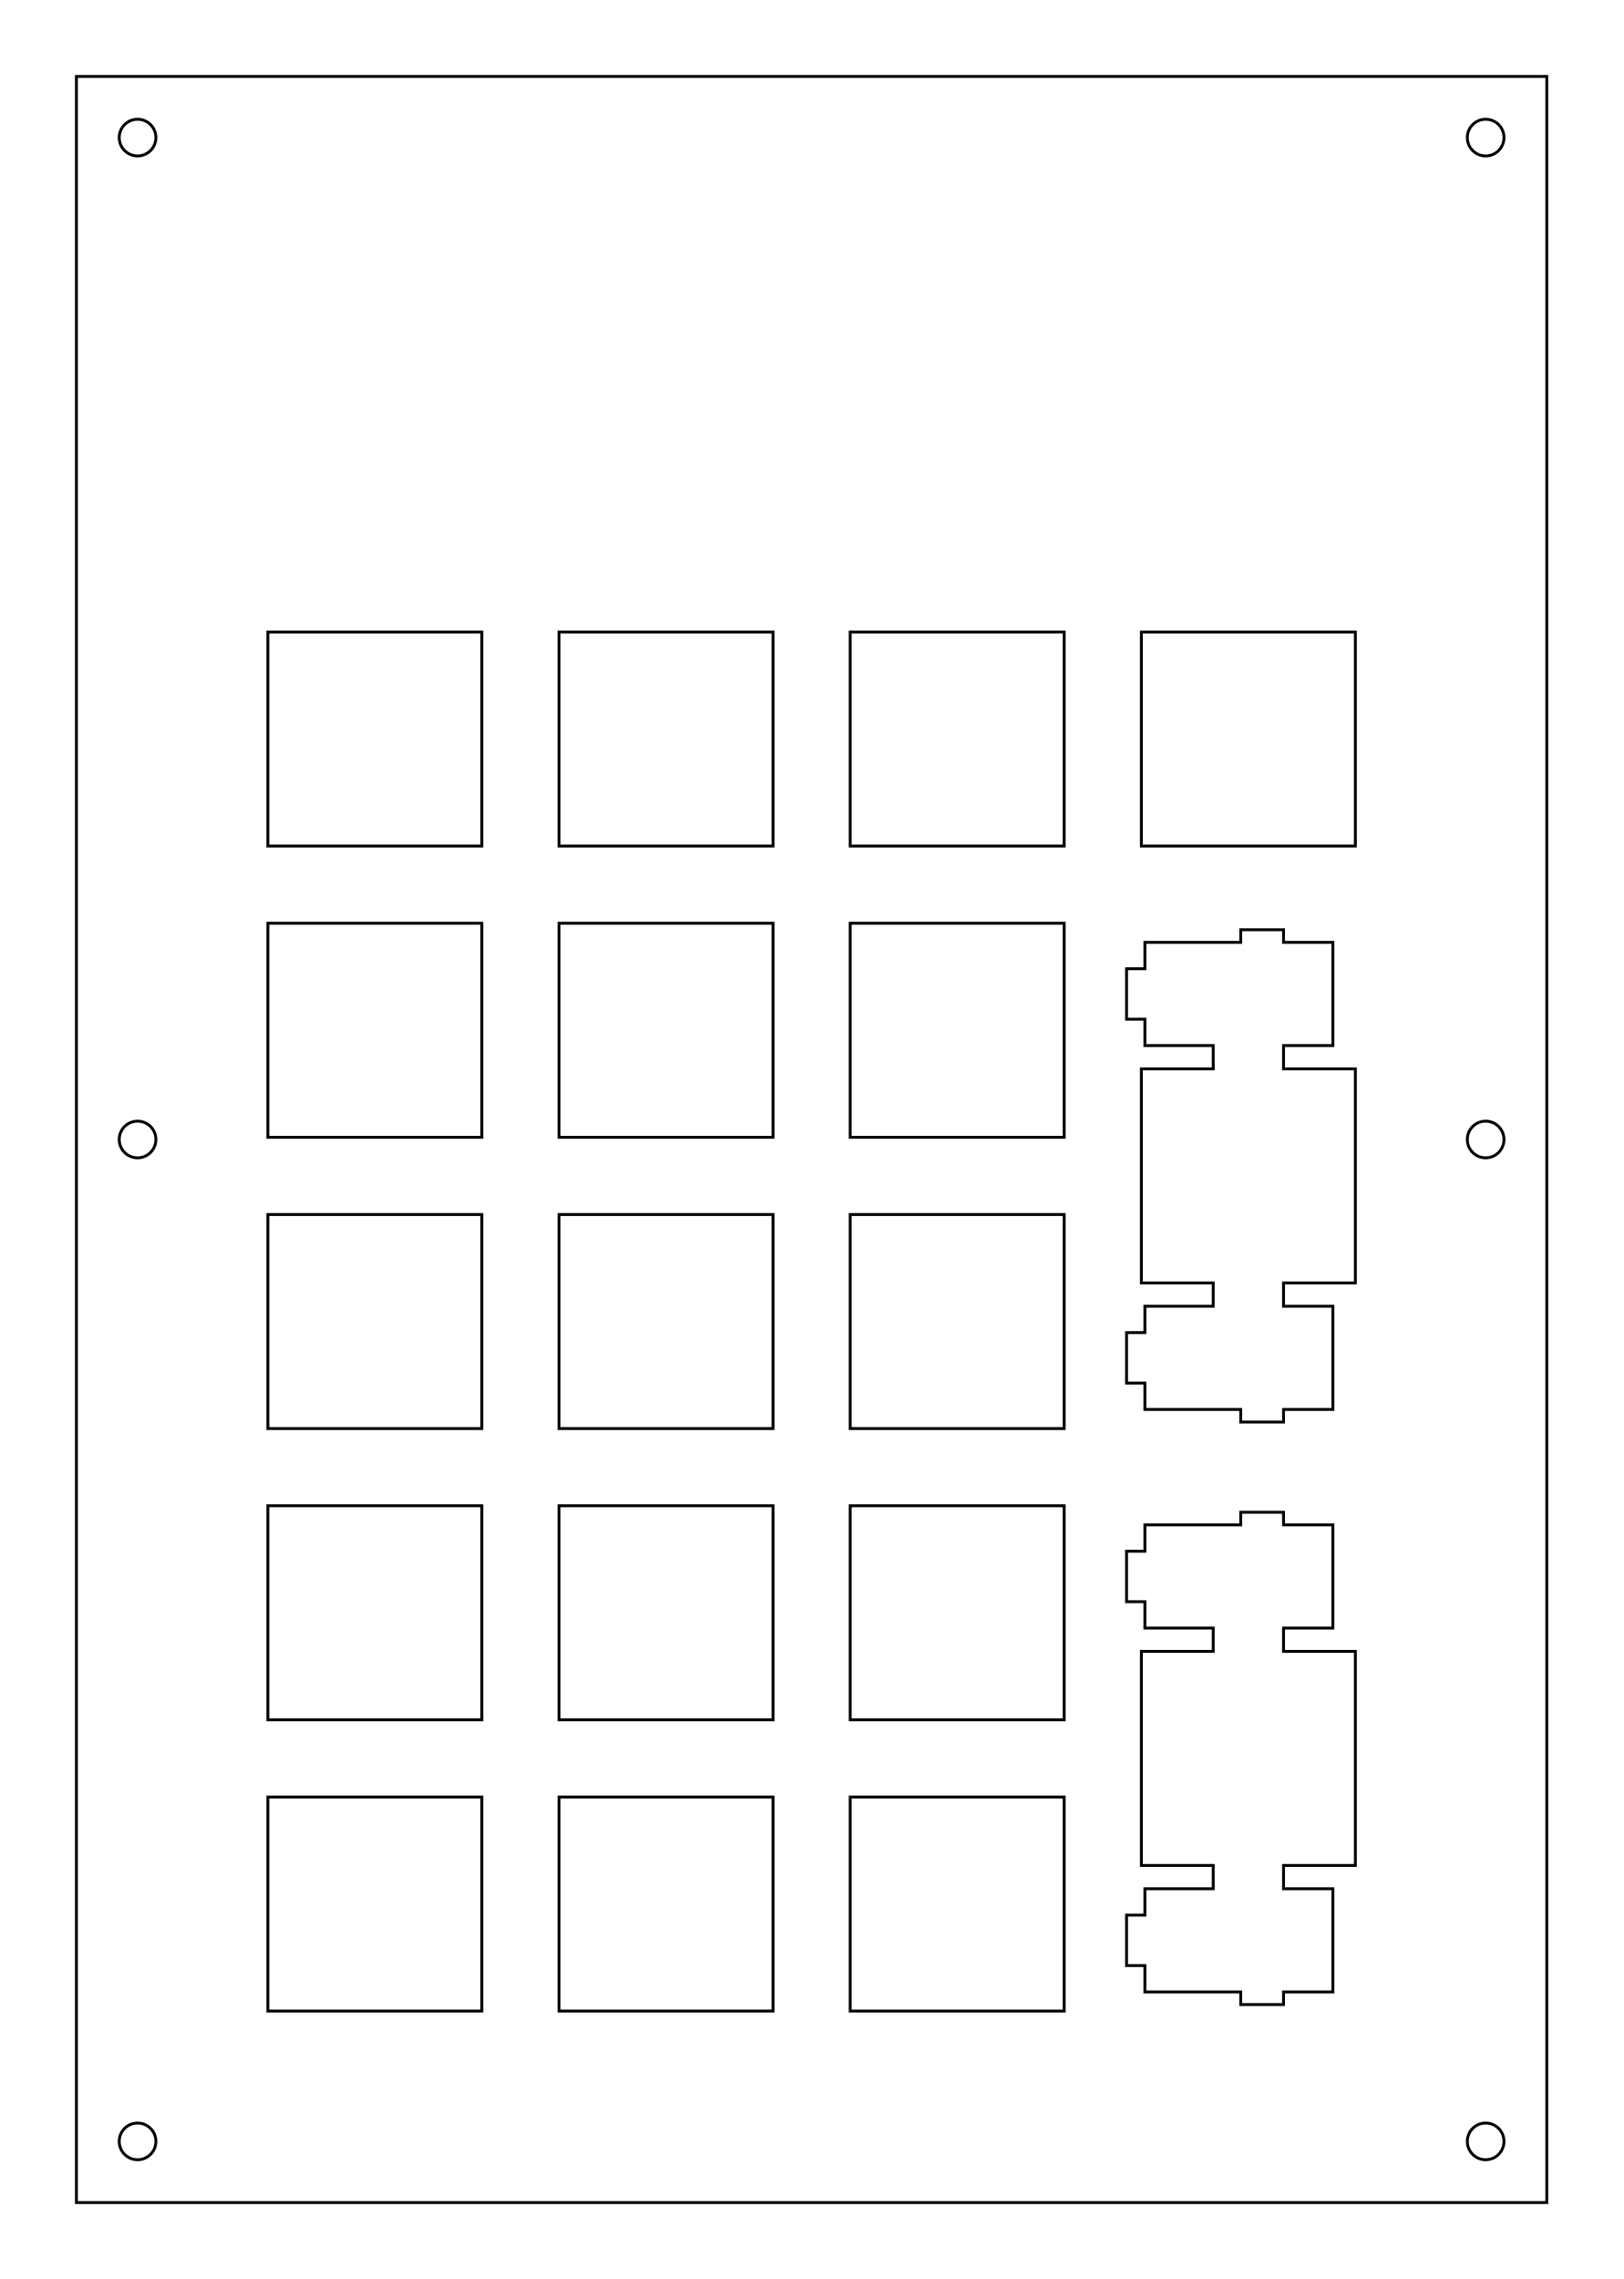
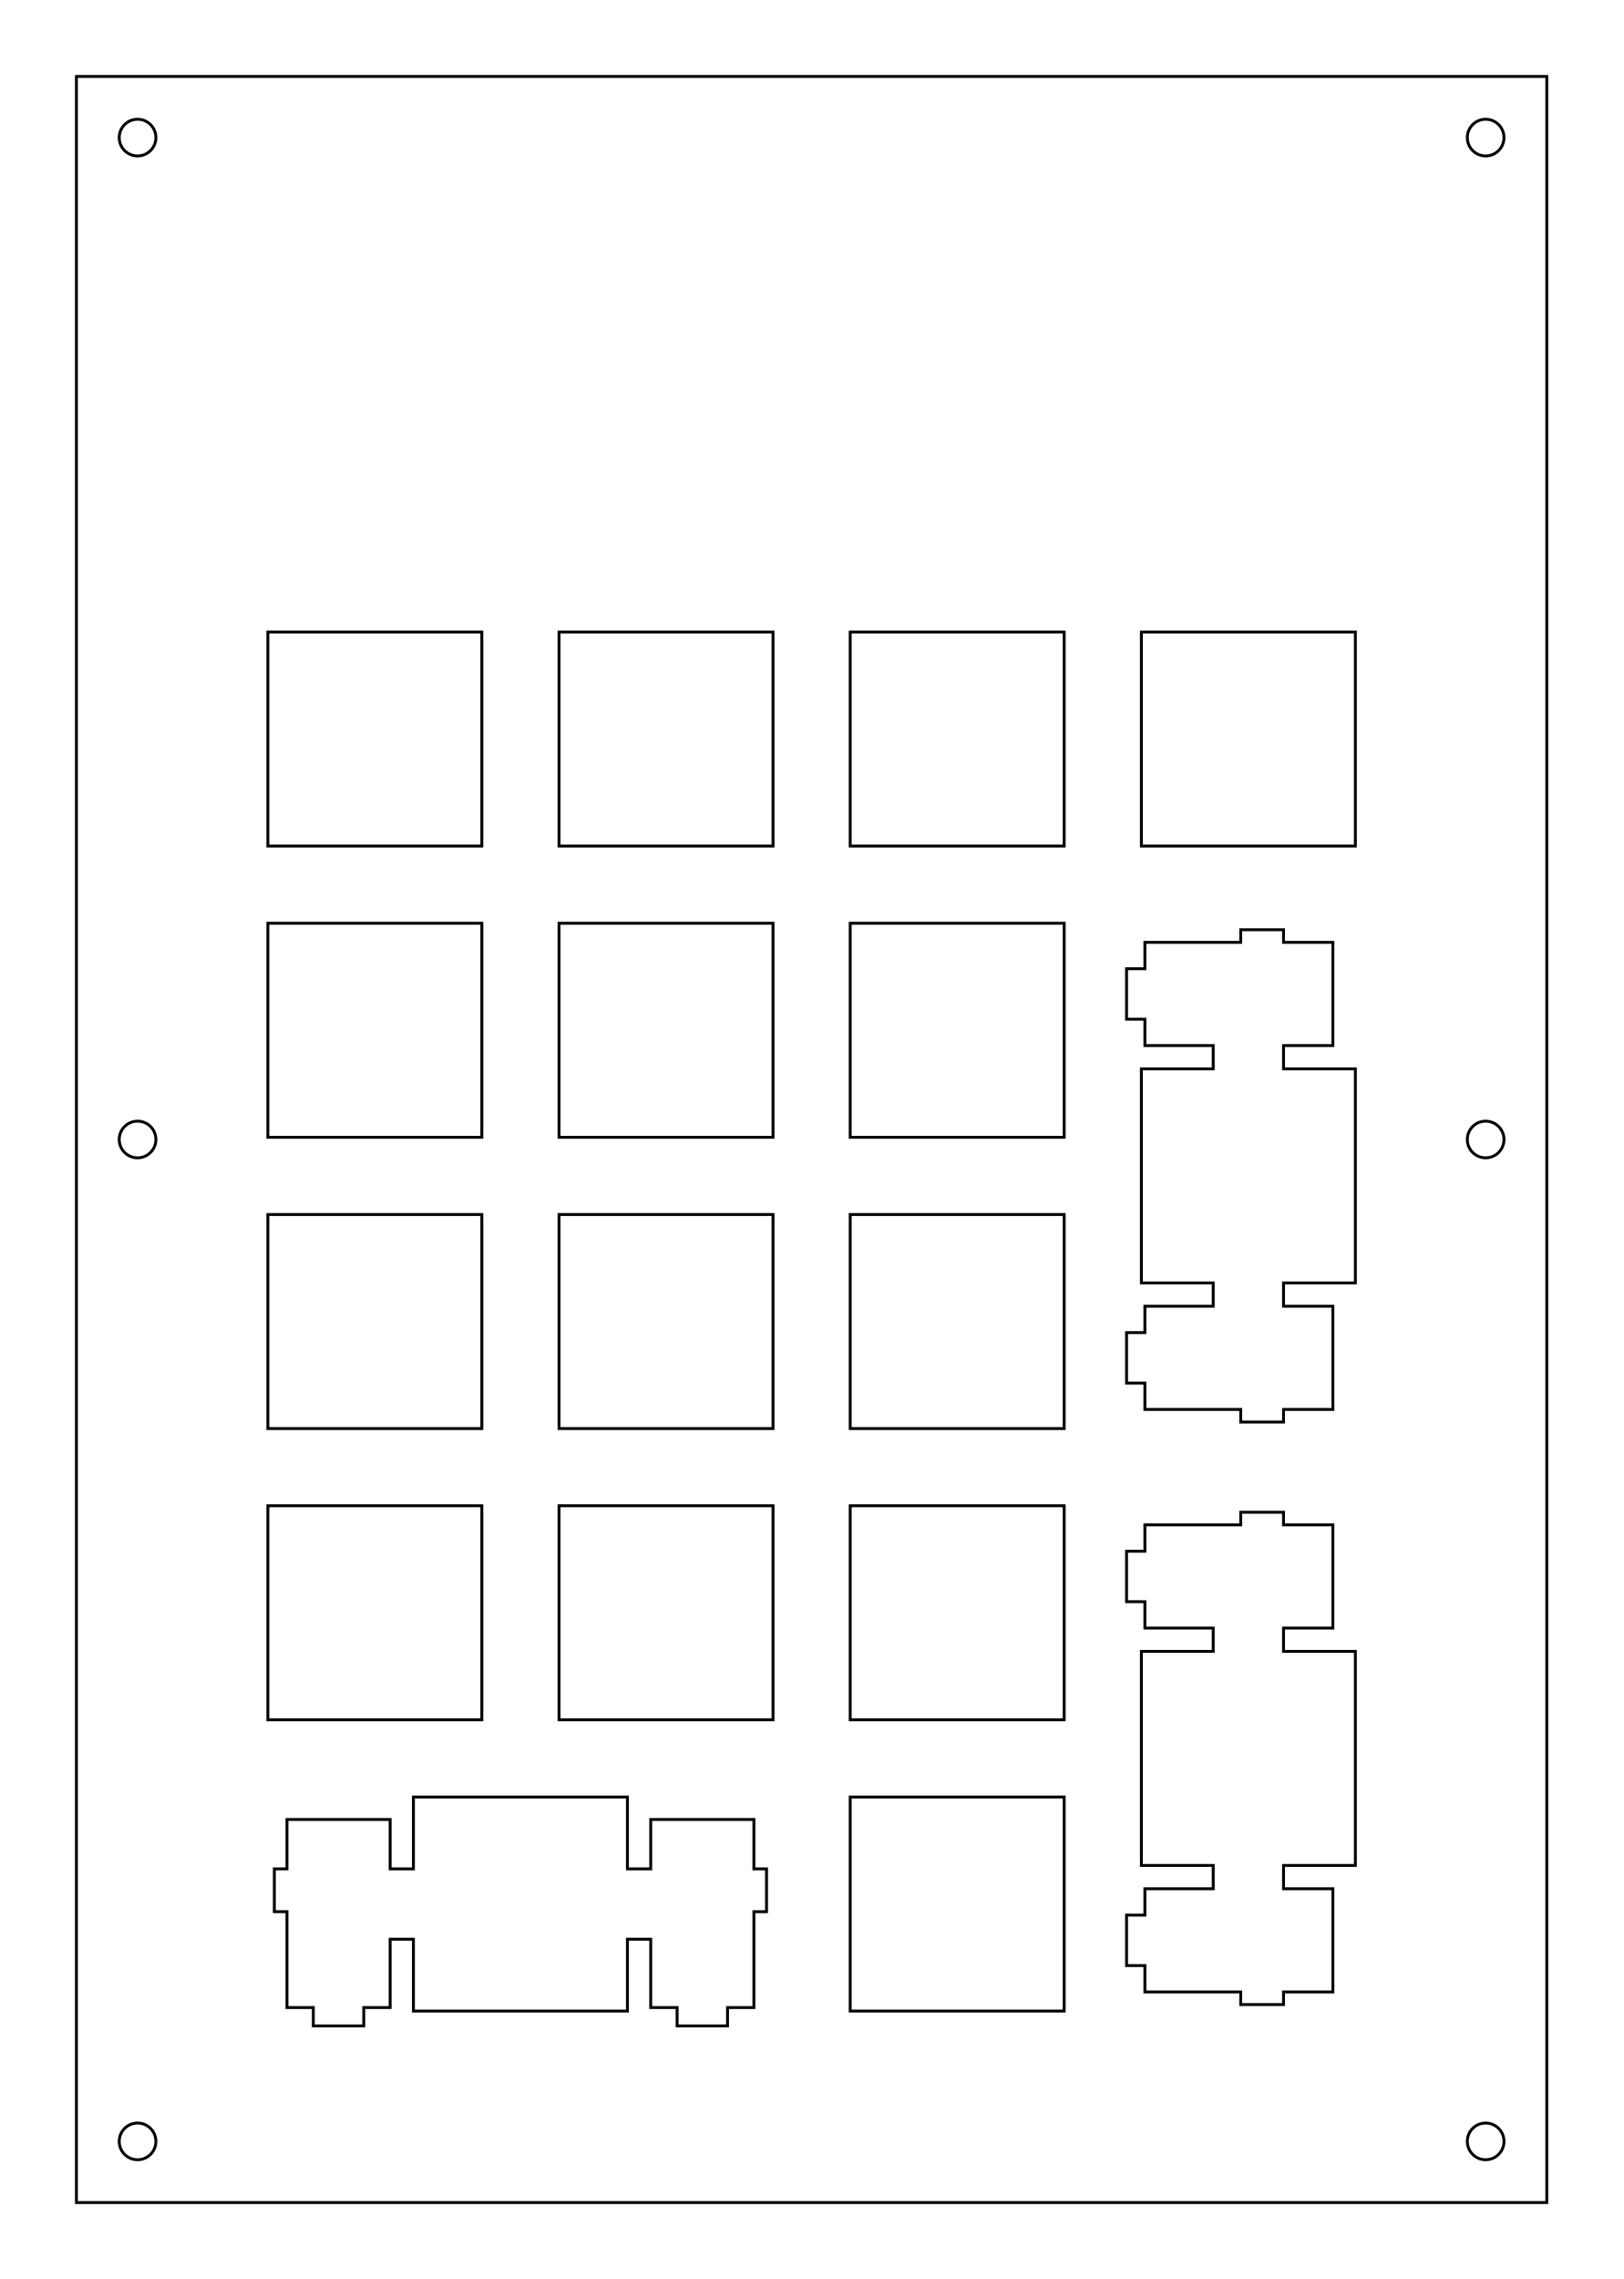
<svg xmlns="http://www.w3.org/2000/svg" viewBox="0 0 106.2 149.062" width="106.2mm" height="149.062mm">
  <rect x="5" y="5" width="96.2" height="139.062" style="fill:none;stroke-width:0.05mm;stroke:black" />
  <circle cx="9" cy="9" r="1.2" style="fill:none;stroke-width:0.05mm;stroke:black" />
  <circle cx="97.2" cy="9" r="1.2" style="fill:none;stroke-width:0.05mm;stroke:black" />
  <circle cx="9" cy="74.531" r="1.2" style="fill:none;stroke-width:0.05mm;stroke:black" />
  <circle cx="97.2" cy="74.531" r="1.2" style="fill:none;stroke-width:0.05mm;stroke:black" />
  <circle cx="9" cy="140.062" r="1.2" style="fill:none;stroke-width:0.05mm;stroke:black" />
  <circle cx="97.2" cy="140.062" r="1.2" style="fill:none;stroke-width:0.05mm;stroke:black" />
+   <polygon points="27.049,117.537 27.049,122.237 25.525,122.237 25.525,119.007 18.775,119.007 18.775,122.237 17.949,122.237 17.949,125.037 18.775,125.037 18.775,131.307 20.499,131.307 20.499,132.507 23.799,132.507 23.799,131.307 25.525,131.307 25.525,126.837 27.049,126.837 27.049,131.537 41.050,131.537 41.050,126.837 42.574,126.837 42.574,131.307 44.300,131.307 44.300,132.507 47.599,132.507 47.599,131.307 49.324,131.307 49.324,125.037 50.150,125.037 50.150,122.237 49.324,122.237 49.324,119.007 42.574,119.007 42.574,122.237 41.050,122.237 41.050,117.537" style="fill:none;stroke-width:0.05mm;stroke:black" />
  <polygon points="55.625,117.537 55.625,131.537 69.625,131.537 69.625,117.537" style="fill:none;stroke-width:0.05mm;stroke:black" />
-   <polygon points="36.575,117.537 36.575,131.537 50.575,131.537 50.575,117.537" style="fill:none;stroke-width:0.05mm;stroke:black" />
-   <polygon points="17.525,117.537 17.525,131.537 31.525,131.537 31.525,117.537" style="fill:none;stroke-width:0.05mm;stroke:black" />
  <polygon points="81.175,98.912 81.175,99.737 74.905,99.737 74.905,101.462 73.705,101.462 73.705,104.762 74.905,104.762 74.905,106.487 79.375,106.487 79.375,108.012 74.675,108.012 74.675,122.012 79.375,122.012 79.375,123.537 74.905,123.537 74.905,125.262 73.705,125.262 73.705,128.562 74.905,128.562 74.905,130.287 81.175,130.287 81.175,131.112 83.975,131.112 83.975,130.287 87.205,130.287 87.205,123.537 83.975,123.537 83.975,122.012 88.675,122.012 88.675,108.012 83.975,108.012 83.975,106.487 87.205,106.487 87.205,99.737 83.975,99.737 83.975,98.912" style="fill:none;stroke-width:0.05mm;stroke:black" />
  <polygon points="55.625,98.487 55.625,112.487 69.625,112.487 69.625,98.487" style="fill:none;stroke-width:0.05mm;stroke:black" />
  <polygon points="36.575,98.487 36.575,112.487 50.575,112.487 50.575,98.487" style="fill:none;stroke-width:0.05mm;stroke:black" />
  <polygon points="17.525,98.487 17.525,112.487 31.525,112.487 31.525,98.487" style="fill:none;stroke-width:0.05mm;stroke:black" />
  <polygon points="55.625,79.437 55.625,93.437 69.625,93.437 69.625,79.437" style="fill:none;stroke-width:0.05mm;stroke:black" />
  <polygon points="36.575,79.437 36.575,93.437 50.575,93.437 50.575,79.437" style="fill:none;stroke-width:0.05mm;stroke:black" />
  <polygon points="17.525,79.437 17.525,93.437 31.525,93.437 31.525,79.437" style="fill:none;stroke-width:0.05mm;stroke:black" />
  <polygon points="81.175,60.812 81.175,61.637 74.905,61.637 74.905,63.362 73.705,63.362 73.705,66.662 74.905,66.662 74.905,68.387 79.375,68.387 79.375,69.912 74.675,69.912 74.675,83.912 79.375,83.912 79.375,85.437 74.905,85.437 74.905,87.162 73.705,87.162 73.705,90.462 74.905,90.462 74.905,92.187 81.175,92.187 81.175,93.012 83.975,93.012 83.975,92.187 87.205,92.187 87.205,85.437 83.975,85.437 83.975,83.912 88.675,83.912 88.675,69.912 83.975,69.912 83.975,68.387 87.205,68.387 87.205,61.637 83.975,61.637 83.975,60.812" style="fill:none;stroke-width:0.05mm;stroke:black" />
  <polygon points="55.625,60.387 55.625,74.387 69.625,74.387 69.625,60.387" style="fill:none;stroke-width:0.05mm;stroke:black" />
  <polygon points="36.575,60.387 36.575,74.387 50.575,74.387 50.575,60.387" style="fill:none;stroke-width:0.05mm;stroke:black" />
  <polygon points="17.525,60.387 17.525,74.387 31.525,74.387 31.525,60.387" style="fill:none;stroke-width:0.05mm;stroke:black" />
  <polygon points="74.675,41.337 74.675,55.337 88.675,55.337 88.675,41.337" style="fill:none;stroke-width:0.05mm;stroke:black" />
  <polygon points="55.625,41.337 55.625,55.337 69.625,55.337 69.625,41.337" style="fill:none;stroke-width:0.05mm;stroke:black" />
  <polygon points="36.575,41.337 36.575,55.337 50.575,55.337 50.575,41.337" style="fill:none;stroke-width:0.05mm;stroke:black" />
  <polygon points="17.525,41.337 17.525,55.337 31.525,55.337 31.525,41.337" style="fill:none;stroke-width:0.05mm;stroke:black" />
</svg>
